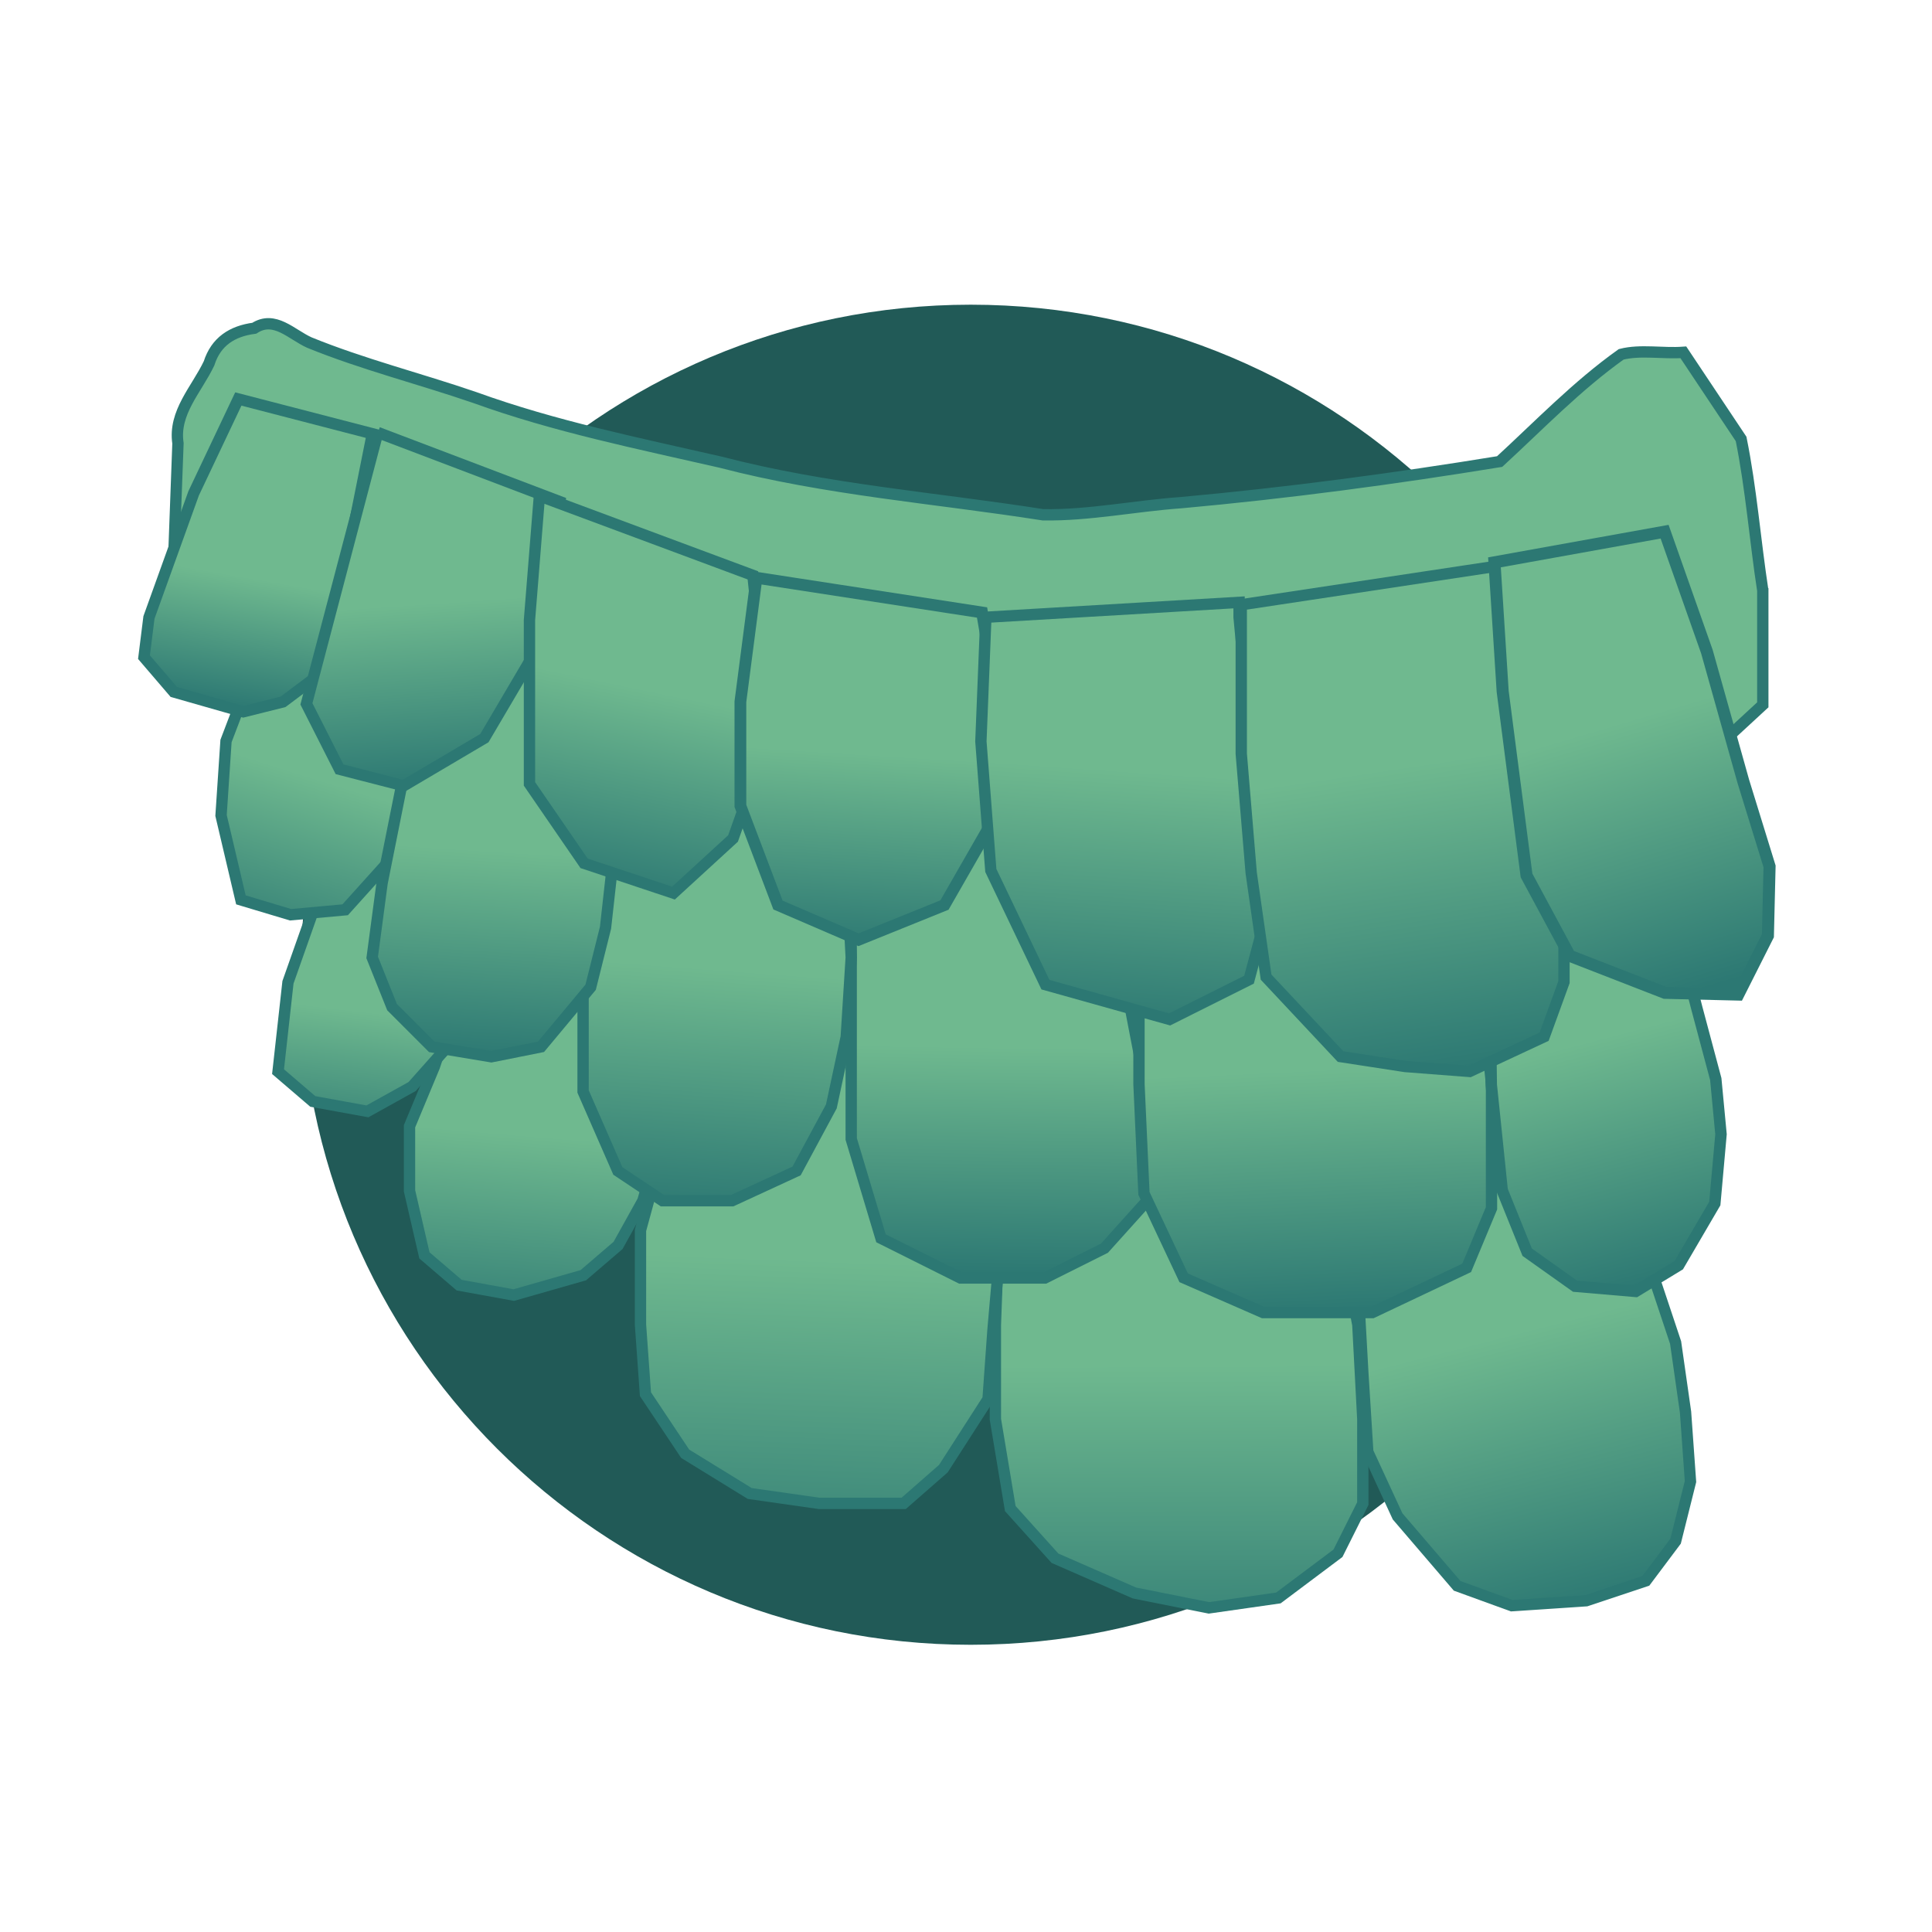
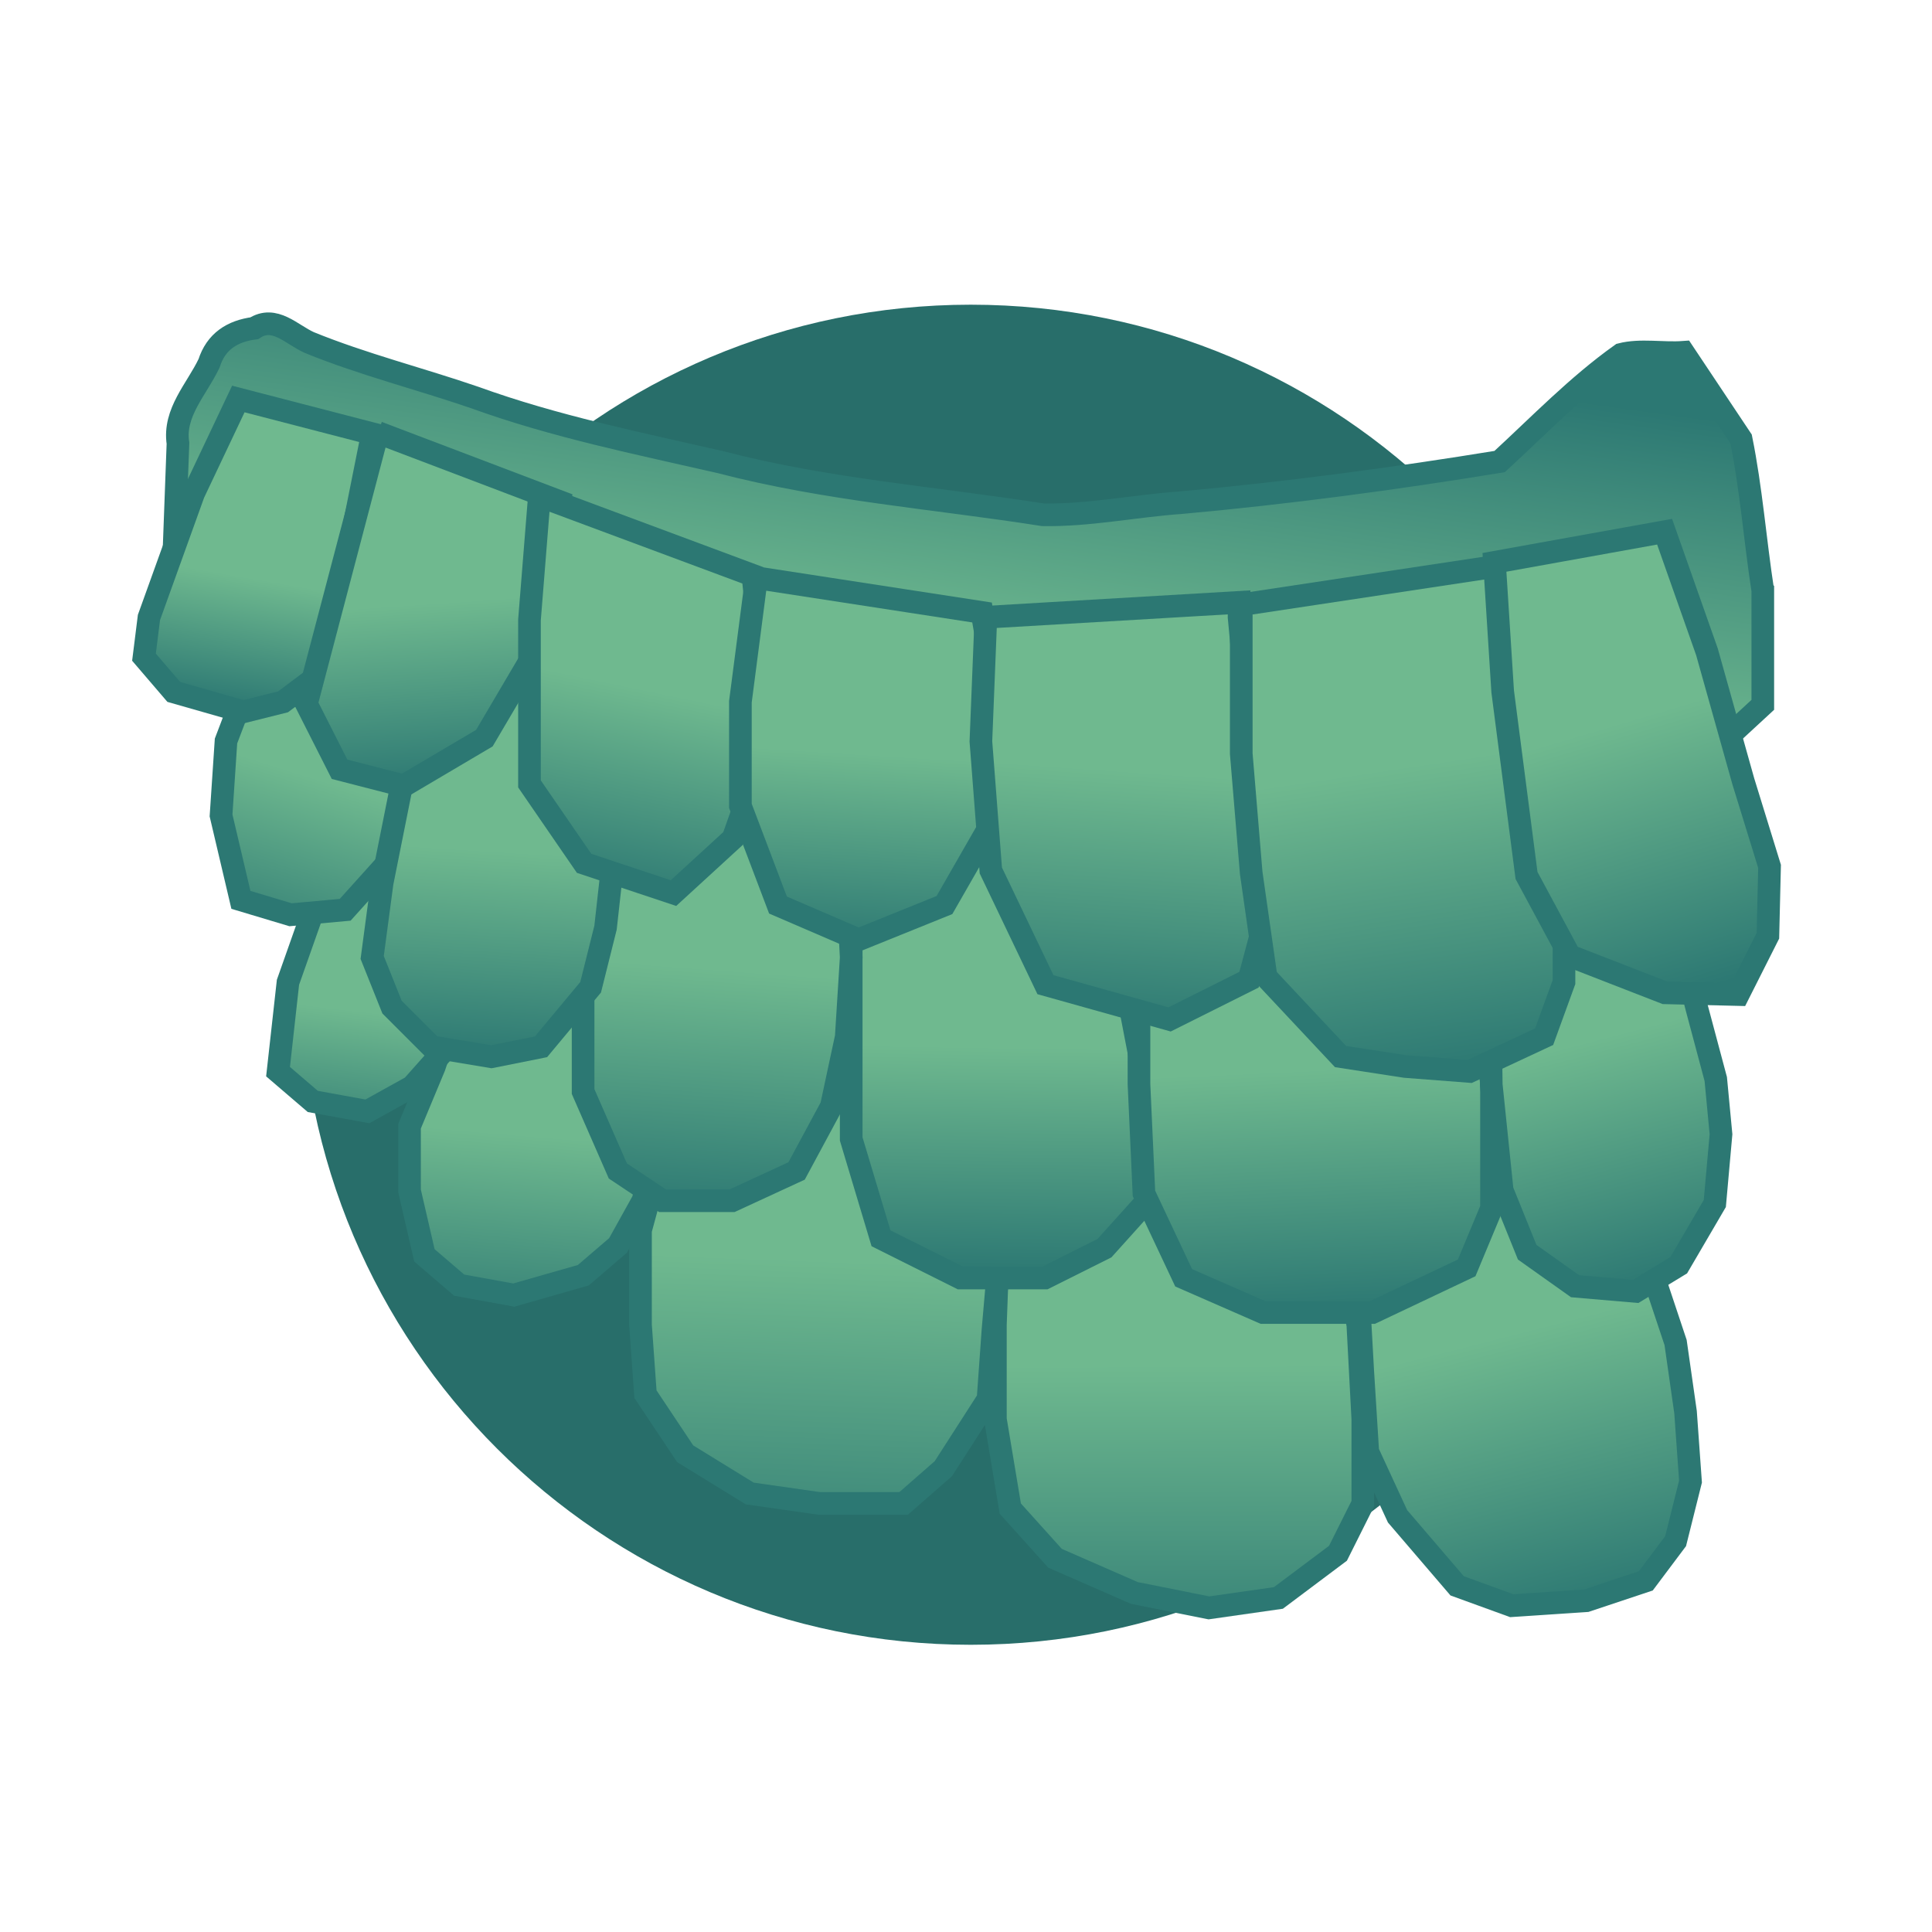
<svg xmlns="http://www.w3.org/2000/svg" xmlns:xlink="http://www.w3.org/1999/xlink" width="512" height="512" viewBox="0 0 512 512" id="svg2" version="1.1">
  <defs id="defs4">
    <linearGradient id="linearGradient4347">
      <stop style="stop-color:#6fb98f;stop-opacity:1;" offset="0" id="stop4349" />
      <stop style="stop-color:#2c7873;stop-opacity:1" offset="1" id="stop4351" />
    </linearGradient>
    <linearGradient xlink:href="#linearGradient4347" id="linearGradient4353" x1="112.506" y1="704.282" x2="115.825" y2="752.967" gradientUnits="userSpaceOnUse" gradientTransform="translate(0,-4)" />
    <linearGradient xlink:href="#linearGradient4347" id="linearGradient4401" x1="69.482" y1="698.02" x2="63.591" y2="732.231" gradientUnits="userSpaceOnUse" gradientTransform="translate(0,-4)" />
    <linearGradient xlink:href="#linearGradient4347" id="linearGradient4409" x1="170.395" y1="726.901" x2="158.921" y2="782.164" gradientUnits="userSpaceOnUse" gradientTransform="translate(0,-4)" />
    <linearGradient xlink:href="#linearGradient4347" id="linearGradient4417" x1="228.237" y1="744.079" x2="224.663" y2="796.711" gradientUnits="userSpaceOnUse" gradientTransform="matrix(1.081586,0,0,0.9986974,-18.11184,-3.029066)" />
    <linearGradient xlink:href="#linearGradient4347" id="linearGradient4425" x1="301.866" y1="748.735" x2="296.996" y2="818.472" gradientUnits="userSpaceOnUse" gradientTransform="translate(0,-4)" />
    <linearGradient xlink:href="#linearGradient4347" id="linearGradient4433" x1="368.237" y1="747.961" x2="380.447" y2="829.54" gradientUnits="userSpaceOnUse" gradientTransform="translate(0,-4)" />
    <linearGradient xlink:href="#linearGradient4347" id="linearGradient4441" x1="428.573" y1="735.977" x2="449.502" y2="807.03" gradientUnits="userSpaceOnUse" gradientTransform="translate(0,-4)" />
    <linearGradient xlink:href="#linearGradient4347" id="linearGradient4459" x1="87.33" y1="751.756" x2="71.981" y2="800.44" gradientUnits="userSpaceOnUse" gradientTransform="translate(0,-4)" />
    <linearGradient xlink:href="#linearGradient4347" id="linearGradient4467" x1="129.987" y1="769.711" x2="126.447" y2="824.974" gradientUnits="userSpaceOnUse" gradientTransform="translate(0,-4)" />
    <linearGradient xlink:href="#linearGradient4347" id="linearGradient4475" x1="193.816" y1="801.346" x2="188.924" y2="867.136" gradientUnits="userSpaceOnUse" gradientTransform="translate(0,-4)" />
    <linearGradient xlink:href="#linearGradient4347" id="linearGradient4483" x1="267.5" y1="821.795" x2="266.553" y2="882.321" gradientUnits="userSpaceOnUse" gradientTransform="translate(0,-4)" />
    <linearGradient xlink:href="#linearGradient4347" id="linearGradient4491" x1="350.342" y1="827.673" x2="353.342" y2="892.146" gradientUnits="userSpaceOnUse" gradientTransform="translate(0,-4)" />
    <linearGradient xlink:href="#linearGradient4347" id="linearGradient4499" x1="423.612" y1="819.546" x2="440.501" y2="884.02" gradientUnits="userSpaceOnUse" gradientTransform="translate(0,-4)" />
    <linearGradient xlink:href="#linearGradient4347" id="linearGradient4507" x1="95.79" y1="812.32" x2="91.152" y2="851.793" gradientUnits="userSpaceOnUse" gradientTransform="translate(0,-4)" />
    <linearGradient xlink:href="#linearGradient4347" id="linearGradient4515" x1="141.237" y1="845.26" x2="136.493" y2="901.839" gradientUnits="userSpaceOnUse" gradientTransform="translate(0,-4)" />
    <linearGradient xlink:href="#linearGradient4347" id="linearGradient4523" x1="218.237" y1="878.143" x2="214.658" y2="972.88" gradientUnits="userSpaceOnUse" gradientTransform="translate(0,-4)" />
    <linearGradient xlink:href="#linearGradient4347" id="linearGradient4531" x1="320.184" y1="905.984" x2="320.553" y2="991.51" gradientUnits="userSpaceOnUse" gradientTransform="translate(0,-4)" />
    <linearGradient xlink:href="#linearGradient4347" id="linearGradient4539" x1="404.395" y1="896.775" x2="423.197" y2="970.459" gradientUnits="userSpaceOnUse" gradientTransform="translate(0,-4)" />
+     <linearGradient xlink:href="#linearGradient4347" id="linearGradient4192" x1="293.263" y1="718.887" x2="305.5" y2="630.729" gradientUnits="userSpaceOnUse" />
  </defs>
  <g id="layer1" transform="translate(0,-540.3622)">
-     <circle style="fill:#215a57;fill-opacity:1;stroke:none;stroke-width:2.126;stroke-miterlimit:4;stroke-dasharray:none;stroke-opacity:1" id="path4231" cx="257.263" cy="798.678" r="177.569" />
-     <path style="fill:url(#linearGradient4539);fill-opacity:1;fill-rule:evenodd;stroke:#2c7873;stroke-width:3;stroke-linecap:butt;stroke-linejoin:miter;stroke-miterlimit:4;stroke-dasharray:none;stroke-opacity:1" d="m 359.842,850.099 0,30.263 1.316,23.684 1.316,21.053 7.895,17.105 15.789,18.421 14.474,5.263 19.737,-1.316 15.789,-5.263 7.895,-10.526 3.947,-15.789 -1.316,-18.421 -2.632,-18.421 -5.263,-15.789 -5.263,-22.368 -7.895,-19.737 z" id="path4184" />
-     <path style="fill:url(#linearGradient4531);fill-opacity:1;fill-rule:evenodd;stroke:#2c7873;stroke-width:3;stroke-linecap:butt;stroke-linejoin:miter;stroke-miterlimit:4;stroke-dasharray:none;stroke-opacity:1" d="m 265.105,824.362 0,31.579 -1.316,35.526 0,25 3.947,23.684 11.842,13.158 21.053,9.211 19.737,3.947 18.421,-2.632 15.789,-11.842 6.579,-13.158 0,-22.368 -1.316,-25 -5.263,-27.632 -7.895,-42.105 z" id="path4178" />
-     <path style="fill:url(#linearGradient4523);fill-opacity:1;fill-rule:evenodd;stroke:#2c7873;stroke-width:3;stroke-linecap:butt;stroke-linejoin:miter;stroke-miterlimit:4;stroke-dasharray:none;stroke-opacity:1" d="m 188.158,800.625 -10.526,36.842 -7.895,28.947 0,25 1.316,18.421 10.526,15.789 17.105,10.526 18.421,2.632 22.368,0 10.526,-9.211 11.842,-18.421 1.316,-18.421 2.632,-30.263 0,-31.579 0,-23.684 -72.368,-21.053 z" id="path4176" />
-     <path style="fill:url(#linearGradient4515);fill-opacity:1;fill-rule:evenodd;stroke:#2c7873;stroke-width:3;stroke-linecap:butt;stroke-linejoin:miter;stroke-miterlimit:4;stroke-dasharray:none;stroke-opacity:1" d="m 129.579,780.941 -7.895,22.368 -6.579,19.737 -6.579,15.789 0,17.105 3.947,17.105 9.211,7.895 14.474,2.632 18.421,-5.263 9.211,-7.895 6.579,-11.842 5.263,-18.421 2.632,-15.789 5.263,-35.526 -47.368,-21.053 z" id="path4174" />
-     <path style="fill:url(#linearGradient4507);fill-opacity:1;fill-rule:evenodd;stroke:#2c7873;stroke-width:3;stroke-linecap:butt;stroke-linejoin:miter;stroke-miterlimit:4;stroke-dasharray:none;stroke-opacity:1" d="m 88.158,755.941 -3.947,22.368 -7.895,22.368 -2.632,23.684 9.211,7.895 14.474,2.632 11.842,-6.579 10.526,-11.842 3.947,-19.737 2.632,-17.105 1.316,-7.895 z" id="path4172" />
-     <path style="fill:url(#linearGradient4483);fill-opacity:1;fill-rule:evenodd;stroke:#2c7873;stroke-width:3;stroke-linecap:butt;stroke-linejoin:miter;stroke-miterlimit:4;stroke-dasharray:none;stroke-opacity:1" d="m 225.579,763.257 0,40.789 0,38.158 7.895,26.316 21.053,10.526 22.368,0 15.789,-7.895 11.842,-13.158 0,-13.158 -1.316,-18.421 -6.579,-34.211 -5.263,-35.526 z" id="path4168" />
-     <path style="fill:url(#linearGradient4491);fill-opacity:1;fill-rule:evenodd;stroke:#2c7873;stroke-width:3;stroke-linecap:butt;stroke-linejoin:miter;stroke-miterlimit:4;stroke-dasharray:none;stroke-opacity:1" d="m 301.842,764.52 0,35.526 0,27.632 1.316,28.947 10.526,22.368 21.053,9.211 28.947,0 25,-11.842 6.579,-15.789 0,-32.895 -3.947,-38.158 -9.211,-32.895 z" id="path4170" />
-     <path style="fill:url(#linearGradient4475);fill-opacity:1;fill-rule:evenodd;stroke:#2c7873;stroke-width:3;stroke-linecap:butt;stroke-linejoin:miter;stroke-miterlimit:4;stroke-dasharray:none;stroke-opacity:1" d="m 163.737,736.204 -6.579,32.895 -2.632,34.211 0,26.316 9.211,21.053 11.842,7.895 18.421,0 17.105,-7.895 9.211,-17.105 3.947,-18.421 1.316,-21.053 -1.316,-25 -1.316,-28.947 z" id="path4166" />
-     <path style="fill:url(#linearGradient4459);fill-opacity:1;fill-rule:evenodd;stroke:#2c7873;stroke-width:3;stroke-linecap:butt;stroke-linejoin:miter;stroke-miterlimit:4;stroke-dasharray:none;stroke-opacity:1" d="m 79.632,684.099 -9.211,25 -10.526,27.632 -1.316,19.737 5.263,22.368 L 77,782.783 l 14.474,-1.316 11.842,-13.158 5.263,-19.737 5.263,-28.947 1.316,-25 z" id="path4162" />
-     <path style="fill:url(#linearGradient4467);fill-opacity:1;fill-rule:evenodd;stroke:#2c7873;stroke-width:3;stroke-linecap:butt;stroke-linejoin:miter;stroke-miterlimit:4;stroke-dasharray:none;stroke-opacity:1" d="m 114.421,711.204 -6.579,30.263 -6.579,32.895 -2.632,19.737 5.263,13.158 10.526,10.526 15.789,2.632 13.158,-2.632 13.158,-15.789 3.947,-15.789 2.632,-23.684 1.316,-25 0,-17.105 0,-13.158 -44.737,-9.211 z" id="path4164" />
-     <path style="fill:#6fb98f;fill-opacity:1;fill-rule:evenodd;stroke:#2c7873;stroke-width:3;stroke-linecap:butt;stroke-linejoin:miter;stroke-miterlimit:4;stroke-dasharray:none;stroke-opacity:1" d="m 467.158,696.888 c -2.045,-13.353 -3.086,-27.083 -5.749,-40.203 -5.101,-7.652 -10.202,-15.303 -15.303,-22.955 -5.418,0.399 -11.376,-0.774 -16.481,0.538 -11.702,8.338 -21.663,18.712 -32.203,28.409 -28.011,4.571 -56.126,8.329 -84.395,10.892 -12.206,0.859 -24.442,3.426 -36.63,3.217 -28.498,-4.476 -57.425,-6.627 -85.401,-13.937 -21.909,-5.015 -43.973,-9.461 -65.154,-17.13 -14.561,-5.009 -29.657,-8.783 -43.876,-14.582 -4.764,-2.154 -9.207,-7.277 -14.581,-3.79 -5.864,0.77 -10.142,3.522 -11.988,9.312 -3.281,6.91 -9.462,13.003 -8.234,21.184 -0.352,9.506 -0.704,19.012 -1.056,28.518 4.49,3.599 6.853,11.886 13.594,10.526 5.599,1.126 7.628,-6.045 10.553,-9.601 3.793,-6.449 7.587,-12.897 11.38,-19.346 9.964,-0.922 18.53,5.568 27.804,8.305 25.28,10.178 49.396,23.156 74.367,33.996 21.663,4.676 43.163,10.472 64.928,14.439 21.482,1.006 43,3.254 64.46,3.477 25.542,-3.249 51.265,-5.647 76.693,-9.424 6.46,-2.019 12.919,-4.037 19.379,-6.056 6.088,7.396 11.347,15.953 17.937,22.646 7.618,2.539 15.235,5.078 22.853,7.618 5.702,-5.263 11.404,-10.526 17.105,-15.789 0,-10.088 0,-20.175 0,-30.263 z" id="path3340" />
-     <path style="fill:url(#linearGradient4401);fill-opacity:1;fill-rule:evenodd;stroke:#2c7873;stroke-width:3;stroke-linecap:butt;stroke-linejoin:miter;stroke-miterlimit:4;stroke-dasharray:none;stroke-opacity:1" d="m 63.158,646.099 -11.842,25 -11.842,32.895 -1.316,10.526 7.895,9.211 18.421,5.263 L 75,726.362 l 10.526,-7.895 5.263,-23.684 7.895,-39.474 z" id="path4160" />
-     <path style="fill:url(#linearGradient4353);fill-opacity:1;fill-rule:evenodd;stroke:#2c7873;stroke-width:3;stroke-linecap:butt;stroke-linejoin:miter;stroke-miterlimit:4;stroke-dasharray:none;stroke-opacity:1" d="m 100.123,654.98 -18.917,71.916 8.778,17.331 17.001,4.376 21.376,-12.625 13.748,-23.346 6.252,-39.329 -48.239,-18.322 z" id="path3348" />
-     <path style="fill:url(#linearGradient4409);fill-opacity:1;fill-rule:evenodd;stroke:#2c7873;stroke-width:3;stroke-linecap:butt;stroke-linejoin:miter;stroke-miterlimit:4;stroke-dasharray:none;stroke-opacity:1" d="m 142.947,671.783 -2.632,32.895 0,18.421 0,25 14.474,21.053 23.684,7.895 15.789,-14.474 7.895,-22.368 0,-22.368 -2.632,-25 z" id="path3352" />
-     <path style="fill:url(#linearGradient4417);fill-opacity:1;fill-rule:evenodd;stroke:#2c7873;stroke-width:3.118;stroke-linecap:butt;stroke-linejoin:miter;stroke-miterlimit:4;stroke-dasharray:none;stroke-opacity:1" d="m 200.482,693.477 -4.269,32.852 0,27.596 9.962,26.282 21.347,9.199 22.77,-9.199 12.808,-22.339 1.423,-30.224 -4.269,-24.967 z" id="path4154" />
-     <path style="fill:url(#linearGradient4425);fill-opacity:1;fill-rule:evenodd;stroke:#2c7873;stroke-width:3;stroke-linecap:butt;stroke-linejoin:miter;stroke-miterlimit:4;stroke-dasharray:none;stroke-opacity:1" d="m 261.263,703.941 -1.316,32.895 2.632,34.211 14.474,30.263 32.895,9.211 L 331,799.994 l 5.263,-19.737 -3.947,-34.211 -3.947,-42.105 0,-3.947 z" id="path4156" />
-     <path style="fill:url(#linearGradient4499);fill-opacity:1;fill-rule:evenodd;stroke:#2c7873;stroke-width:3.032;stroke-linecap:butt;stroke-linejoin:miter;stroke-miterlimit:4;stroke-dasharray:none;stroke-opacity:1" d="m 396.975,777.797 -2.11,23.587 0.333,26.437 2.894,27.977 6.627,16.413 12.685,9.01 16.067,1.377 11.414,-6.944 9.557,-16.347 1.641,-18.345 -1.388,-14.644 -5.053,-18.919 -9.002,-35.103 z" id="path4182" />
-     <path style="fill:url(#linearGradient4433);fill-opacity:1;fill-rule:evenodd;stroke:#2c7873;stroke-width:3;stroke-linecap:butt;stroke-linejoin:miter;stroke-miterlimit:4;stroke-dasharray:none;stroke-opacity:1" d="m 328.947,700.625 0,39.474 2.632,31.579 3.947,27.632 19.737,21.053 17.105,2.632 17.105,1.316 19.737,-9.211 5.263,-14.474 0,-26.316 -2.632,-28.947 -6.579,-22.368 -6.579,-32.895 z" id="path4158" />
-     <path style="fill:url(#linearGradient4441);fill-opacity:1;fill-rule:evenodd;stroke:#2c7873;stroke-width:3.196;stroke-linecap:butt;stroke-linejoin:miter;stroke-miterlimit:4;stroke-dasharray:none;stroke-opacity:1" d="m 396.048,689.39 2.177,34.214 6.319,48.766 11.464,21.296 25.207,9.799 19.443,0.464 7.854,-15.58 0.439,-18.385 -6.946,-22.503 -9.655,-34.392 -11.213,-31.802 z" id="path4180" />
+     <circle style="fill:#286e6a;fill-opacity:1;stroke:none;stroke-width:2.126;stroke-miterlimit:4;stroke-dasharray:none;stroke-opacity:1" id="path4231" cx="257.263" cy="798.678" r="177.569" />
+     <path style="fill:url(#linearGradient4539);fill-opacity:1;fill-rule:evenodd;stroke:#2c7873;stroke-width:6;stroke-linecap:butt;stroke-linejoin:miter;stroke-miterlimit:4;stroke-dasharray:none;stroke-opacity:1" d="m 359.842,850.099 0,30.263 1.316,23.684 1.316,21.053 7.895,17.105 15.789,18.421 14.474,5.263 19.737,-1.316 15.789,-5.263 7.895,-10.526 3.947,-15.789 -1.316,-18.421 -2.632,-18.421 -5.263,-15.789 -5.263,-22.368 -7.895,-19.737 z" id="path4184" />
+     <path style="fill:url(#linearGradient4531);fill-opacity:1;fill-rule:evenodd;stroke:#2c7873;stroke-width:6;stroke-linecap:butt;stroke-linejoin:miter;stroke-miterlimit:4;stroke-dasharray:none;stroke-opacity:1" d="m 265.105,824.362 0,31.579 -1.316,35.526 0,25 3.947,23.684 11.842,13.158 21.053,9.211 19.737,3.947 18.421,-2.632 15.789,-11.842 6.579,-13.158 0,-22.368 -1.316,-25 -5.263,-27.632 -7.895,-42.105 z" id="path4178" />
+     <path style="fill:url(#linearGradient4523);fill-opacity:1;fill-rule:evenodd;stroke:#2c7873;stroke-width:6;stroke-linecap:butt;stroke-linejoin:miter;stroke-miterlimit:4;stroke-dasharray:none;stroke-opacity:1" d="m 188.158,800.625 -10.526,36.842 -7.895,28.947 0,25 1.316,18.421 10.526,15.789 17.105,10.526 18.421,2.632 22.368,0 10.526,-9.211 11.842,-18.421 1.316,-18.421 2.632,-30.263 0,-31.579 0,-23.684 -72.368,-21.053 z" id="path4176" />
+     <path style="fill:url(#linearGradient4515);fill-opacity:1;fill-rule:evenodd;stroke:#2c7873;stroke-width:6;stroke-linecap:butt;stroke-linejoin:miter;stroke-miterlimit:4;stroke-dasharray:none;stroke-opacity:1" d="m 129.579,780.941 -7.895,22.368 -6.579,19.737 -6.579,15.789 0,17.105 3.947,17.105 9.211,7.895 14.474,2.632 18.421,-5.263 9.211,-7.895 6.579,-11.842 5.263,-18.421 2.632,-15.789 5.263,-35.526 -47.368,-21.053 z" id="path4174" />
+     <path style="fill:url(#linearGradient4507);fill-opacity:1;fill-rule:evenodd;stroke:#2c7873;stroke-width:6;stroke-linecap:butt;stroke-linejoin:miter;stroke-miterlimit:4;stroke-dasharray:none;stroke-opacity:1" d="m 88.158,755.941 -3.947,22.368 -7.895,22.368 -2.632,23.684 9.211,7.895 14.474,2.632 11.842,-6.579 10.526,-11.842 3.947,-19.737 2.632,-17.105 1.316,-7.895 z" id="path4172" />
+     <path style="fill:url(#linearGradient4483);fill-opacity:1;fill-rule:evenodd;stroke:#2c7873;stroke-width:6;stroke-linecap:butt;stroke-linejoin:miter;stroke-miterlimit:4;stroke-dasharray:none;stroke-opacity:1" d="m 225.579,763.257 0,40.789 0,38.158 7.895,26.316 21.053,10.526 22.368,0 15.789,-7.895 11.842,-13.158 0,-13.158 -1.316,-18.421 -6.579,-34.211 -5.263,-35.526 z" id="path4168" />
+     <path style="fill:url(#linearGradient4491);fill-opacity:1;fill-rule:evenodd;stroke:#2c7873;stroke-width:6;stroke-linecap:butt;stroke-linejoin:miter;stroke-miterlimit:4;stroke-dasharray:none;stroke-opacity:1" d="m 301.842,764.52 0,35.526 0,27.632 1.316,28.947 10.526,22.368 21.053,9.211 28.947,0 25,-11.842 6.579,-15.789 0,-32.895 -3.947,-38.158 -9.211,-32.895 z" id="path4170" />
+     <path style="fill:url(#linearGradient4475);fill-opacity:1;fill-rule:evenodd;stroke:#2c7873;stroke-width:6;stroke-linecap:butt;stroke-linejoin:miter;stroke-miterlimit:4;stroke-dasharray:none;stroke-opacity:1" d="m 163.737,736.204 -6.579,32.895 -2.632,34.211 0,26.316 9.211,21.053 11.842,7.895 18.421,0 17.105,-7.895 9.211,-17.105 3.947,-18.421 1.316,-21.053 -1.316,-25 -1.316,-28.947 z" id="path4166" />
+     <path style="fill:url(#linearGradient4459);fill-opacity:1;fill-rule:evenodd;stroke:#2c7873;stroke-width:6;stroke-linecap:butt;stroke-linejoin:miter;stroke-miterlimit:4;stroke-dasharray:none;stroke-opacity:1" d="m 79.632,684.099 -9.211,25 -10.526,27.632 -1.316,19.737 5.263,22.368 L 77,782.783 l 14.474,-1.316 11.842,-13.158 5.263,-19.737 5.263,-28.947 1.316,-25 z" id="path4162" />
+     <path style="fill:url(#linearGradient4467);fill-opacity:1;fill-rule:evenodd;stroke:#2c7873;stroke-width:6;stroke-linecap:butt;stroke-linejoin:miter;stroke-miterlimit:4;stroke-dasharray:none;stroke-opacity:1" d="m 114.421,711.204 -6.579,30.263 -6.579,32.895 -2.632,19.737 5.263,13.158 10.526,10.526 15.789,2.632 13.158,-2.632 13.158,-15.789 3.947,-15.789 2.632,-23.684 1.316,-25 0,-17.105 0,-13.158 -44.737,-9.211 z" id="path4164" />
+     <path style="fill:url(#linearGradient4192);fill-opacity:1;fill-rule:evenodd;stroke:#2c7873;stroke-width:6;stroke-linecap:butt;stroke-linejoin:miter;stroke-miterlimit:4;stroke-dasharray:none;stroke-opacity:1" d="m 467.158,696.888 c -2.045,-13.353 -3.086,-27.083 -5.749,-40.203 -5.101,-7.652 -10.202,-15.303 -15.303,-22.955 -5.418,0.399 -11.376,-0.774 -16.481,0.538 -11.702,8.338 -21.663,18.712 -32.203,28.409 -28.011,4.571 -56.126,8.329 -84.395,10.892 -12.206,0.859 -24.442,3.426 -36.63,3.217 -28.498,-4.476 -57.425,-6.627 -85.401,-13.937 -21.909,-5.015 -43.973,-9.461 -65.154,-17.13 -14.561,-5.009 -29.657,-8.783 -43.876,-14.582 -4.764,-2.154 -9.207,-7.277 -14.581,-3.79 -5.864,0.77 -10.142,3.522 -11.988,9.312 -3.281,6.91 -9.462,13.003 -8.234,21.184 -0.352,9.506 -0.704,19.012 -1.056,28.518 4.49,3.599 6.853,11.886 13.594,10.526 5.599,1.126 7.628,-6.045 10.553,-9.601 3.793,-6.449 7.587,-12.897 11.38,-19.346 9.964,-0.922 18.53,5.568 27.804,8.305 25.28,10.178 49.396,23.156 74.367,33.996 21.663,4.676 43.163,10.472 64.928,14.439 21.482,1.006 43,3.254 64.46,3.477 25.542,-3.249 51.265,-5.647 76.693,-9.424 6.46,-2.019 12.919,-4.037 19.379,-6.056 6.088,7.396 11.347,15.953 17.937,22.646 7.618,2.539 15.235,5.078 22.853,7.618 5.702,-5.263 11.404,-10.526 17.105,-15.789 0,-10.088 0,-20.175 0,-30.263 z" id="path3340" />
+     <path style="fill:url(#linearGradient4401);fill-opacity:1;fill-rule:evenodd;stroke:#2c7873;stroke-width:6;stroke-linecap:butt;stroke-linejoin:miter;stroke-miterlimit:4;stroke-dasharray:none;stroke-opacity:1" d="m 63.158,646.099 -11.842,25 -11.842,32.895 -1.316,10.526 7.895,9.211 18.421,5.263 L 75,726.362 l 10.526,-7.895 5.263,-23.684 7.895,-39.474 z" id="path4160" />
+     <path style="fill:url(#linearGradient4353);fill-opacity:1;fill-rule:evenodd;stroke:#2c7873;stroke-width:6;stroke-linecap:butt;stroke-linejoin:miter;stroke-miterlimit:4;stroke-dasharray:none;stroke-opacity:1" d="m 100.123,654.98 -18.917,71.916 8.778,17.331 17.001,4.376 21.376,-12.625 13.748,-23.346 6.252,-39.329 -48.239,-18.322 z" id="path3348" />
+     <path style="fill:url(#linearGradient4409);fill-opacity:1;fill-rule:evenodd;stroke:#2c7873;stroke-width:6;stroke-linecap:butt;stroke-linejoin:miter;stroke-miterlimit:4;stroke-dasharray:none;stroke-opacity:1" d="m 142.947,671.783 -2.632,32.895 0,18.421 0,25 14.474,21.053 23.684,7.895 15.789,-14.474 7.895,-22.368 0,-22.368 -2.632,-25 z" id="path3352" />
+     <path style="fill:url(#linearGradient4417);fill-opacity:1;fill-rule:evenodd;stroke:#2c7873;stroke-width:6;stroke-linecap:butt;stroke-linejoin:miter;stroke-miterlimit:4;stroke-dasharray:none;stroke-opacity:1" d="m 200.482,693.477 -4.269,32.852 0,27.596 9.962,26.282 21.347,9.199 22.77,-9.199 12.808,-22.339 1.423,-30.224 -4.269,-24.967 z" id="path4154" />
+     <path style="fill:url(#linearGradient4425);fill-opacity:1;fill-rule:evenodd;stroke:#2c7873;stroke-width:6;stroke-linecap:butt;stroke-linejoin:miter;stroke-miterlimit:4;stroke-dasharray:none;stroke-opacity:1" d="m 261.263,703.941 -1.316,32.895 2.632,34.211 14.474,30.263 32.895,9.211 L 331,799.994 l 5.263,-19.737 -3.947,-34.211 -3.947,-42.105 0,-3.947 z" id="path4156" />
+     <path style="fill:url(#linearGradient4499);fill-opacity:1;fill-rule:evenodd;stroke:#2c7873;stroke-width:6;stroke-linecap:butt;stroke-linejoin:miter;stroke-miterlimit:4;stroke-dasharray:none;stroke-opacity:1" d="m 396.975,777.797 -2.11,23.587 0.333,26.437 2.894,27.977 6.627,16.413 12.685,9.01 16.067,1.377 11.414,-6.944 9.557,-16.347 1.641,-18.345 -1.388,-14.644 -5.053,-18.919 -9.002,-35.103 z" id="path4182" />
+     <path style="fill:url(#linearGradient4433);fill-opacity:1;fill-rule:evenodd;stroke:#2c7873;stroke-width:6;stroke-linecap:butt;stroke-linejoin:miter;stroke-miterlimit:4;stroke-dasharray:none;stroke-opacity:1" d="m 328.947,700.625 0,39.474 2.632,31.579 3.947,27.632 19.737,21.053 17.105,2.632 17.105,1.316 19.737,-9.211 5.263,-14.474 0,-26.316 -2.632,-28.947 -6.579,-22.368 -6.579,-32.895 z" id="path4158" />
+     <path style="fill:url(#linearGradient4441);fill-opacity:1;fill-rule:evenodd;stroke:#2c7873;stroke-width:6;stroke-linecap:butt;stroke-linejoin:miter;stroke-miterlimit:4;stroke-dasharray:none;stroke-opacity:1" d="m 396.048,689.39 2.177,34.214 6.319,48.766 11.464,21.296 25.207,9.799 19.443,0.464 7.854,-15.58 0.439,-18.385 -6.946,-22.503 -9.655,-34.392 -11.213,-31.802 z" id="path4180" />
  </g>
</svg>
